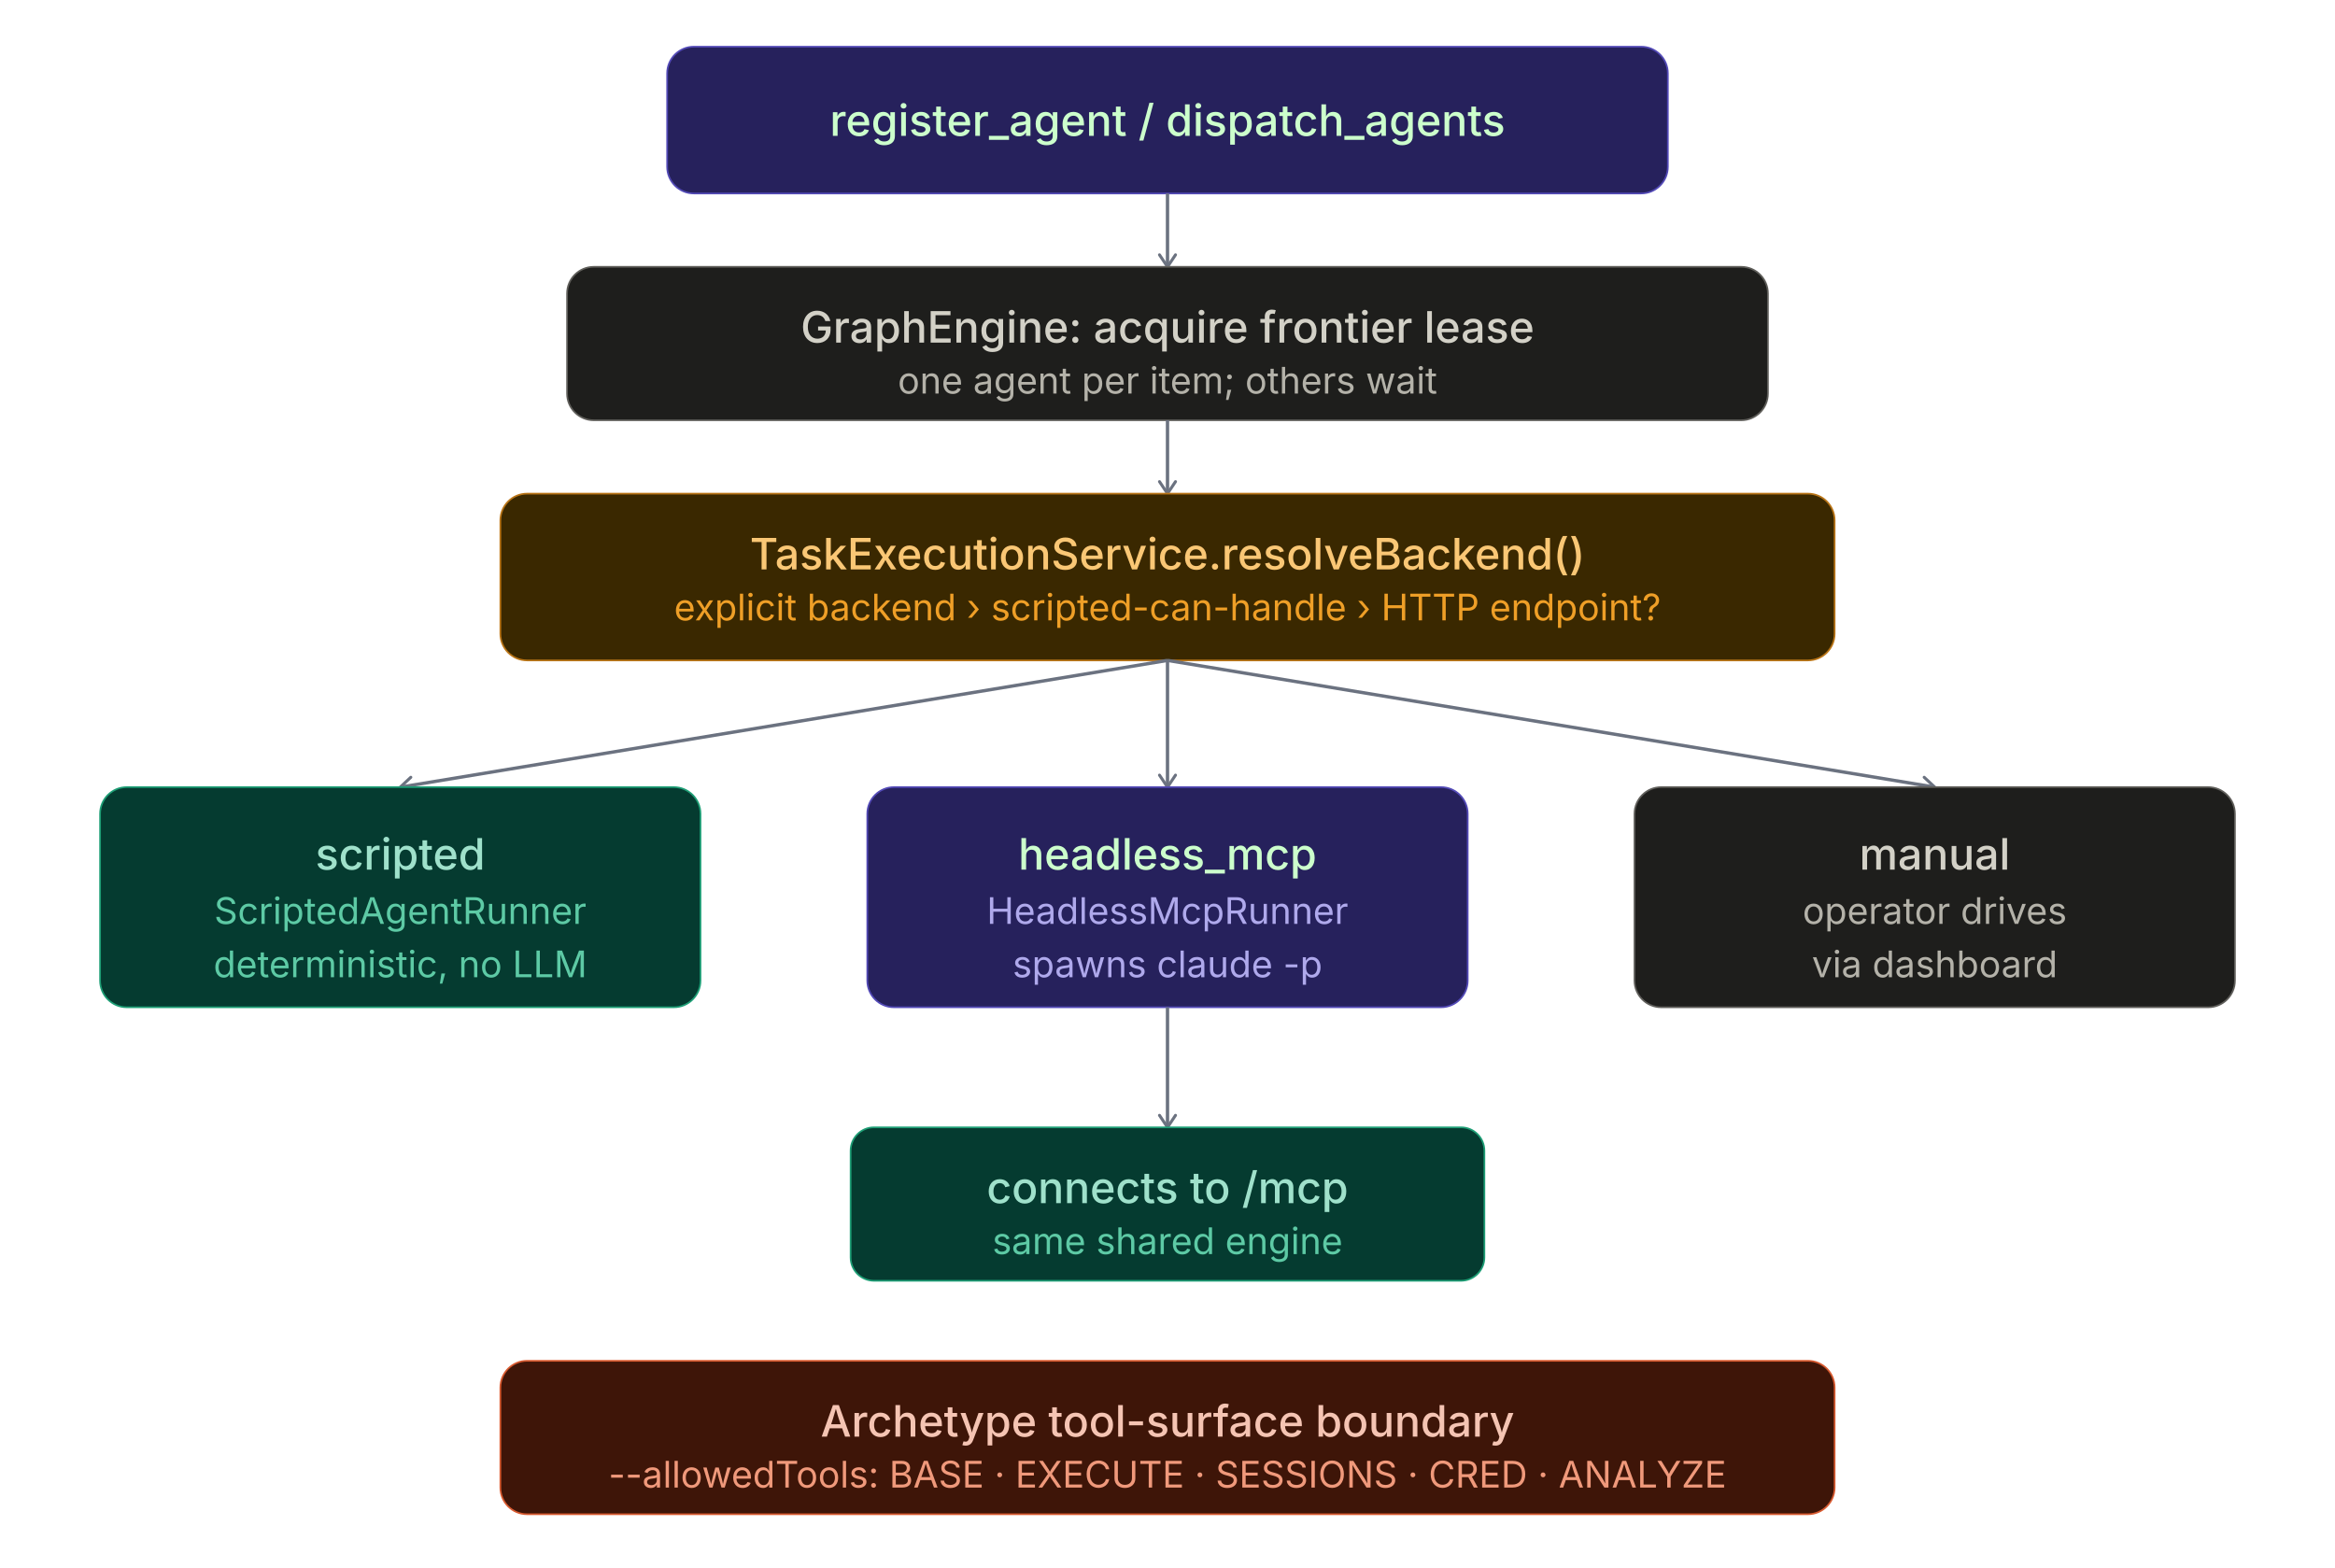
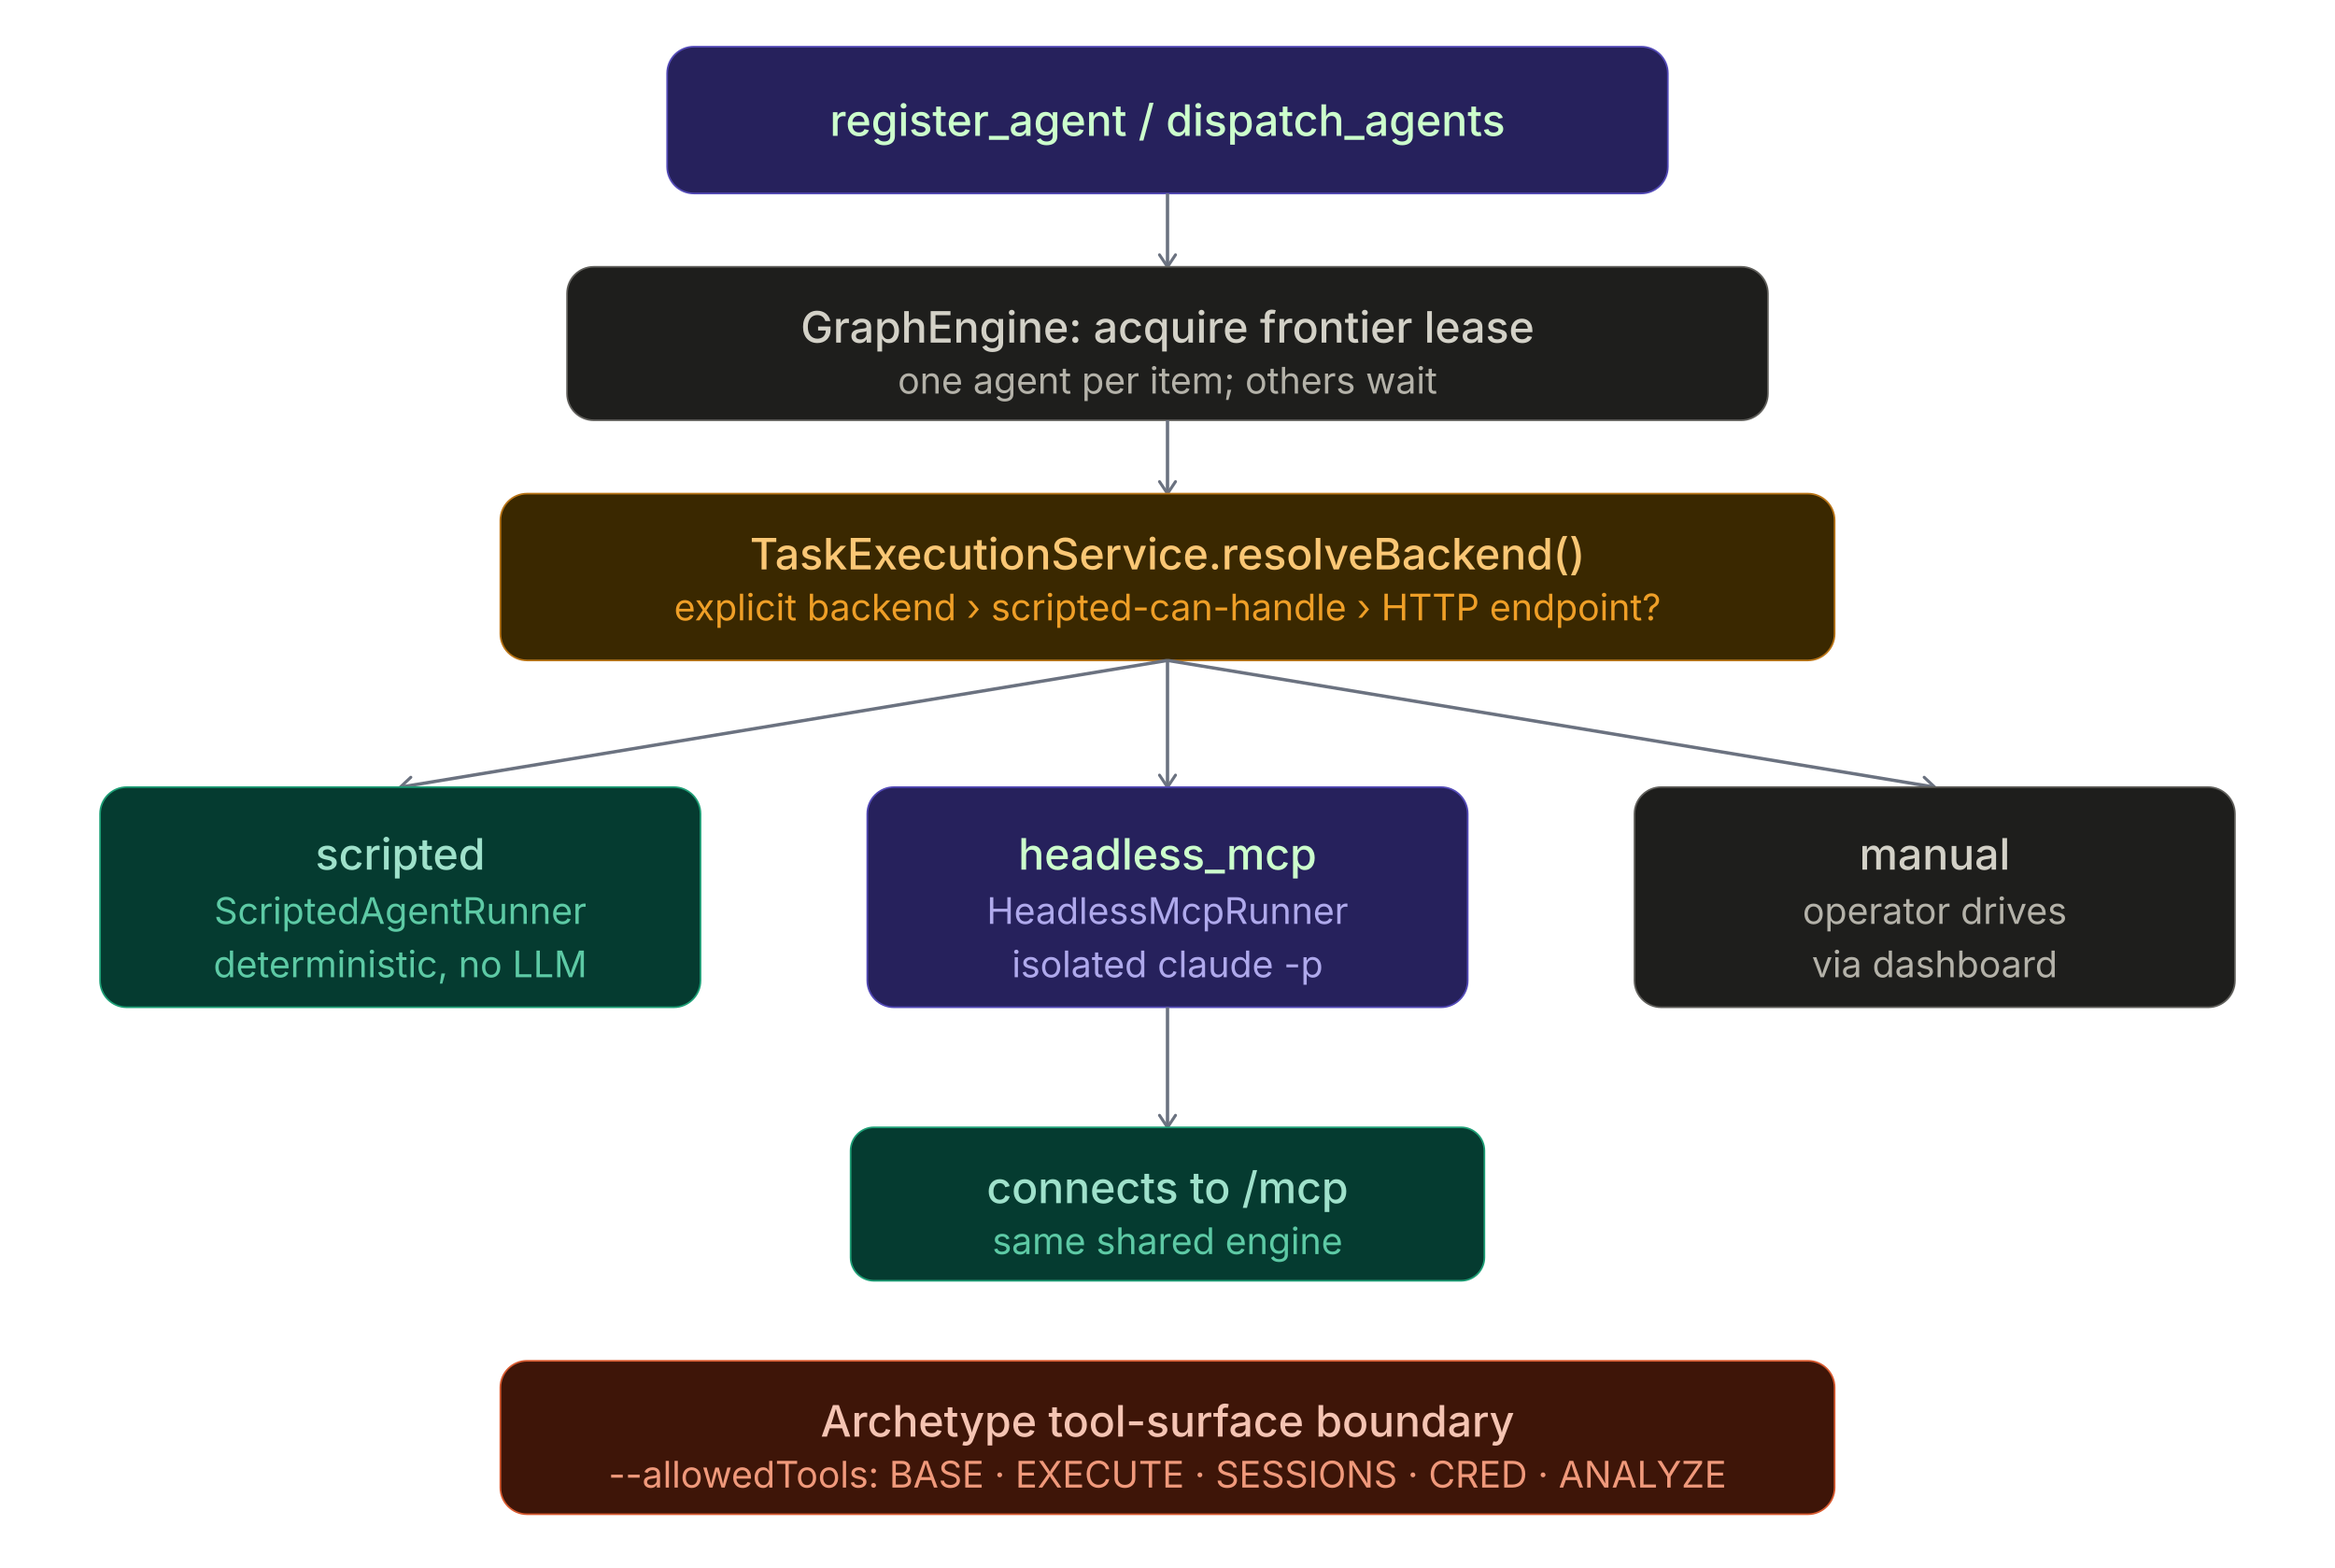
<svg xmlns="http://www.w3.org/2000/svg" viewBox="0 0 700 470">
  <style>
  text{font-family:'Inter',-apple-system,BlinkMacSystemFont,sans-serif}
  .th{font-size:13px;font-weight:500;fill:#e0e0e0}
  .ts{font-size:11px;fill:#9ca3af}
  .arr{stroke:#6b7280;stroke-width:1}
  .n-purple rect{fill:#26215C;stroke:#534AB7;stroke-width:.5}
  .n-purple .th{fill:#CCFFCC}.n-purple .ts{fill:#AFA9EC}
  .n-blue rect{fill:#0C3A6E;stroke:#378ADD;stroke-width:.5}
  .n-blue .th{fill:#B5D4F4}.n-blue .ts{fill:#85B7EB}
  .n-teal rect{fill:#053B30;stroke:#1D9E75;stroke-width:.5}
  .n-teal .th{fill:#9FE1CB}.n-teal .ts{fill:#5DCAA5}
  .n-amber rect{fill:#3A2800;stroke:#BA7517;stroke-width:.5}
  .n-amber .th{fill:#FAC775}.n-amber .ts{fill:#EF9F27}
  .n-coral rect{fill:#3E1508;stroke:#D85A30;stroke-width:.5}
  .n-coral .th{fill:#F5C4B3}.n-coral .ts{fill:#F0997B}
  .n-pink rect{fill:#3E1028;stroke:#D4537E;stroke-width:.5}
  .n-pink .th{fill:#F4C0D1}.n-pink .ts{fill:#ED93B1}
  .n-gray rect{fill:#1e1e1c;stroke:#5F5E5A;stroke-width:.5}
  .n-gray .th{fill:#D3D1C7}.n-gray .ts{fill:#B4B2A9}
  .n-red rect{fill:#3A0F0F;stroke:#A32D2D;stroke-width:.5}
  .n-red .th{fill:#F7C1C1}.n-red .ts{fill:#F09595}
</style>
  <rect width="100%" height="100%" fill="transparent" rx="6" />
  <defs>
    <marker id="arr" viewBox="0 0 10 10" refX="8" refY="5" markerWidth="6" markerHeight="6" orient="auto-start-reverse">
      <path d="M2 1L8 5L2 9" fill="none" stroke="context-stroke" stroke-width="1.5" stroke-linecap="round" stroke-linejoin="round" />
    </marker>
  </defs>
  <g class="n-purple">
    <rect x="200" y="14" width="300" height="44" rx="8" />
    <text class="th" x="350" y="36" text-anchor="middle" dominant-baseline="central">register_agent / dispatch_agents</text>
  </g>
  <line x1="350" y1="58" x2="350" y2="80" class="arr" marker-end="url(#arr)" />
  <g class="n-gray">
    <rect x="170" y="80" width="360" height="46" rx="8" />
    <text class="th" x="350" y="98" text-anchor="middle" dominant-baseline="central">GraphEngine: acquire frontier lease</text>
    <text class="ts" x="350" y="114" text-anchor="middle" dominant-baseline="central">one agent per item; others wait</text>
  </g>
  <line x1="350" y1="126" x2="350" y2="148" class="arr" marker-end="url(#arr)" />
  <g class="n-amber">
    <rect x="150" y="148" width="400" height="50" rx="8" />
    <text class="th" x="350" y="166" text-anchor="middle" dominant-baseline="central">TaskExecutionService.resolveBackend()</text>
    <text class="ts" x="350" y="182" text-anchor="middle" dominant-baseline="central">explicit backend › scripted-can-handle › HTTP endpoint?</text>
  </g>
  <line x1="350" y1="198" x2="120" y2="236" class="arr" marker-end="url(#arr)" />
  <line x1="350" y1="198" x2="350" y2="236" class="arr" marker-end="url(#arr)" />
  <line x1="350" y1="198" x2="580" y2="236" class="arr" marker-end="url(#arr)" />
  <g class="n-teal">
    <rect x="30" y="236" width="180" height="66" rx="8" />
    <text class="th" x="120" y="256" text-anchor="middle" dominant-baseline="central">scripted</text>
    <text class="ts" x="120" y="273" text-anchor="middle" dominant-baseline="central">ScriptedAgentRunner</text>
    <text class="ts" x="120" y="289" text-anchor="middle" dominant-baseline="central">deterministic, no LLM</text>
  </g>
  <g class="n-purple">
    <rect x="260" y="236" width="180" height="66" rx="8" />
    <text class="th" x="350" y="256" text-anchor="middle" dominant-baseline="central">headless_mcp</text>
    <text class="ts" x="350" y="273" text-anchor="middle" dominant-baseline="central">HeadlessMcpRunner</text>
-     <text class="ts" x="350" y="289" text-anchor="middle" dominant-baseline="central">spawns claude -p</text>
+     <text class="ts" x="350" y="289" text-anchor="middle" dominant-baseline="central">isolated claude -p</text>
  </g>
  <g class="n-gray">
    <rect x="490" y="236" width="180" height="66" rx="8" />
    <text class="th" x="580" y="256" text-anchor="middle" dominant-baseline="central">manual</text>
    <text class="ts" x="580" y="273" text-anchor="middle" dominant-baseline="central">operator drives</text>
    <text class="ts" x="580" y="289" text-anchor="middle" dominant-baseline="central">via dashboard</text>
  </g>
  <line x1="350" y1="302" x2="350" y2="338" class="arr" marker-end="url(#arr)" />
  <g class="n-teal">
    <rect x="255" y="338" width="190" height="46" rx="7" />
    <text class="th" x="350" y="356" text-anchor="middle" dominant-baseline="central">connects to /mcp</text>
    <text class="ts" x="350" y="372" text-anchor="middle" dominant-baseline="central">same shared engine</text>
  </g>
  <g class="n-coral">
    <rect x="150" y="408" width="400" height="46" rx="8" />
    <text class="th" x="350" y="426" text-anchor="middle" dominant-baseline="central">Archetype tool-surface boundary</text>
    <text class="ts" x="350" y="442" text-anchor="middle" dominant-baseline="central">--allowedTools: BASE · EXECUTE · SESSIONS · CRED · ANALYZE</text>
  </g>
</svg>
